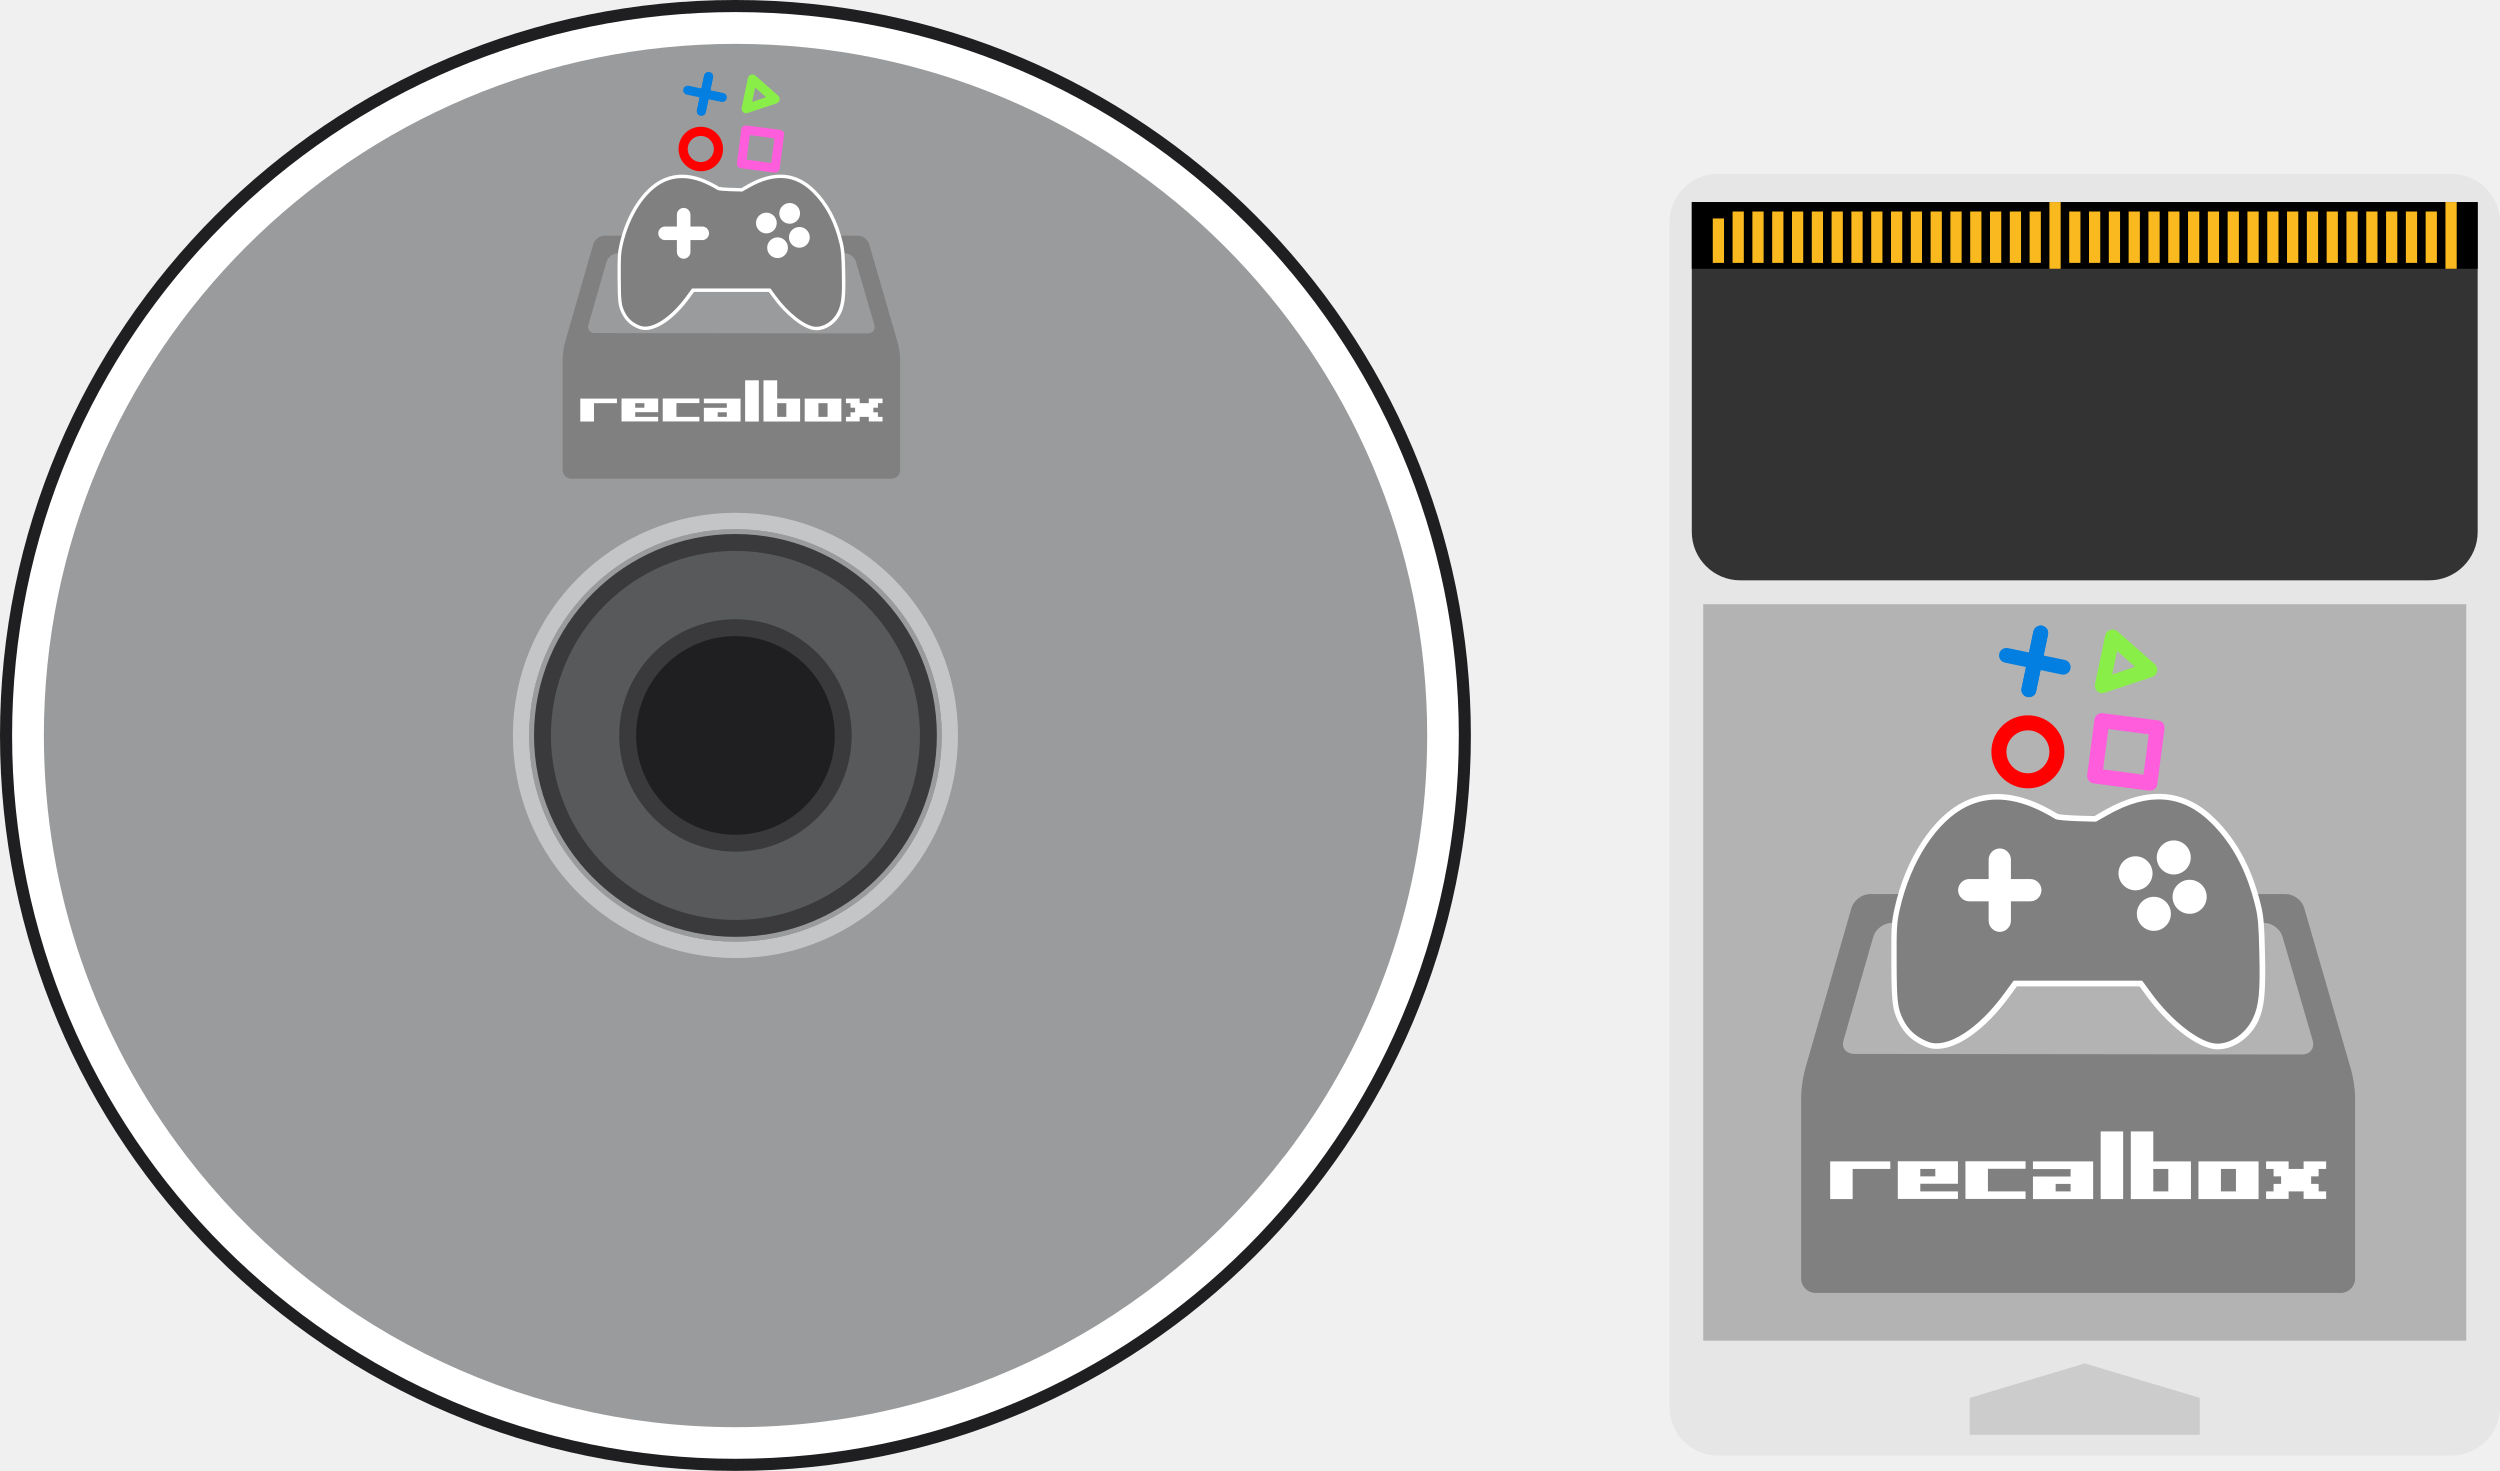
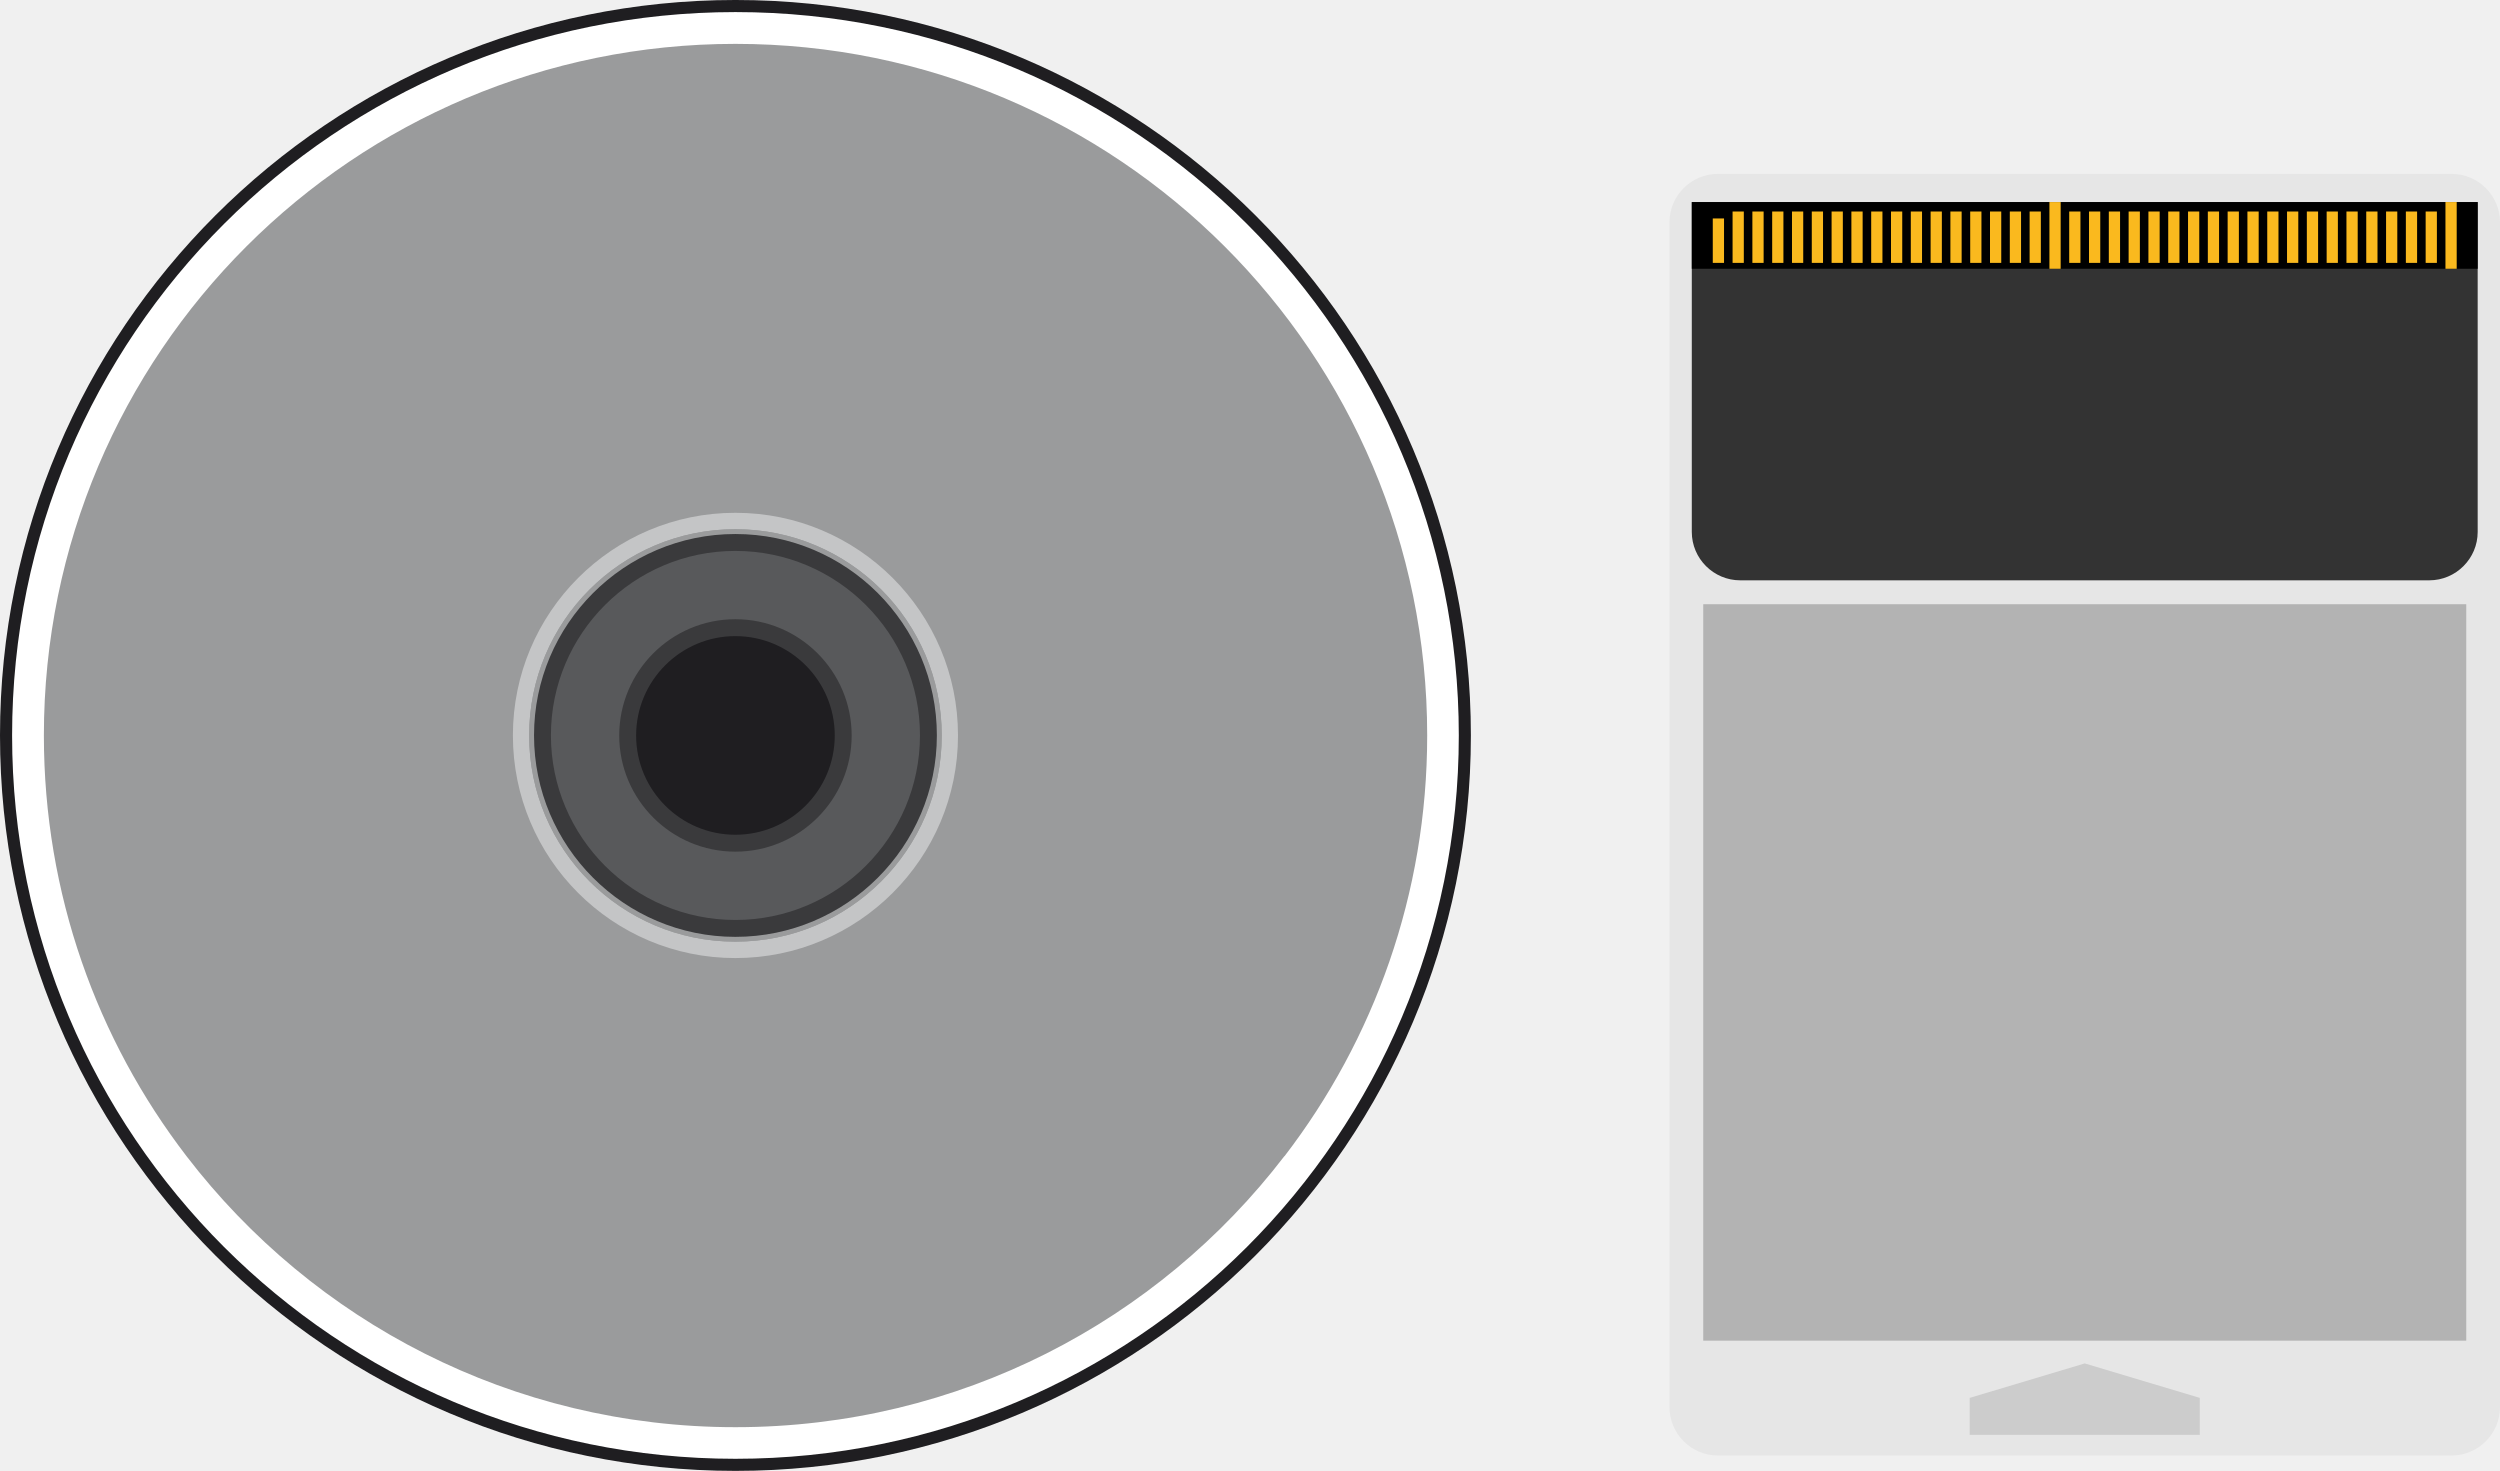
<svg xmlns="http://www.w3.org/2000/svg" viewBox="0 0 299.43 176.17" height="176.17" width="299.43" xml:space="preserve" version="1.1" id="svg2">
  <defs id="defs6">
    <clipPath id="clipPath16" clipPathUnits="userSpaceOnUse">
      <path id="path18" d="m 0,140.936 239.544,0 L 239.544,0 0,0 0,140.936 Z" />
    </clipPath>
    <pattern y="0" x="0" height="6" width="6" patternUnits="userSpaceOnUse" id="EMFhbasepattern" />
  </defs>
  <g transform="matrix(1.25,0,0,-1.25,0,176.17)" id="g10">
    <g id="g12">
      <g clip-path="url(#clipPath16)" id="g14">
        <g transform="translate(239.5444,6.106)" id="g20">
          <path id="path22" style="fill:#e6e6e6;fill-opacity:1;fill-rule:nonzero;stroke:none" d="m 0,0 c 0,-2.549 -2.086,-4.634 -4.635,-4.634 l -70.31,0 c -2.549,0 -4.634,2.085 -4.634,4.634 l 0,113.535 c 0,2.55 2.085,4.634 4.634,4.634 l 70.31,0 c 2.549,0 4.635,-2.084 4.635,-4.634 L 0,0 Z" />
        </g>
        <path id="path24" style="fill:#b3b3b3;fill-opacity:1;fill-rule:nonzero;stroke:none" d="m 236.31,12.478 -73.11,0 0,70.562 73.11,0 0,-70.562 z" />
        <g transform="translate(162.104,121.5747)" id="g26">
          <path id="path28" style="fill:#333333;fill-opacity:1;fill-rule:nonzero;stroke:none" d="m 0,0 0,-31.61 c 0,-2.549 2.085,-4.634 4.634,-4.634 l 66.033,0 c 2.55,0 4.634,2.085 4.634,4.634 L 75.301,0 0,0 Z" />
        </g>
        <path id="path30" style="fill:#000000;fill-opacity:1;fill-rule:nonzero;stroke:none" d="m 237.405,121.575 -75.301,0 0,-6.392 75.301,0 0,6.392 z" />
        <g transform="translate(210.7788,6.9942)" id="g32">
          <path id="path34" style="fill:#cccccc;fill-opacity:1;fill-rule:nonzero;stroke:none" d="M 0,0 -11.024,3.302 -22.048,0 l 0,-3.545 L 0,-3.545 0,0 Z" />
        </g>
        <path id="path36" style="fill:#fab91e;fill-opacity:1;fill-rule:nonzero;stroke:none" d="m 165.192,115.747 -1.078,0 0,4.257 1.078,0 0,-4.257 z" />
        <path id="path38" style="fill:#fab91e;fill-opacity:1;fill-rule:nonzero;stroke:none" d="m 167.088,115.747 -1.077,0 0,4.923 1.077,0 0,-4.923 z" />
        <path id="path40" style="fill:#fab91e;fill-opacity:1;fill-rule:nonzero;stroke:none" d="m 168.986,115.747 -1.077,0 0,4.923 1.077,0 0,-4.923 z" />
        <path id="path42" style="fill:#fab91e;fill-opacity:1;fill-rule:nonzero;stroke:none" d="m 170.883,115.747 -1.077,0 0,4.923 1.077,0 0,-4.923 z" />
        <path id="path44" style="fill:#fab91e;fill-opacity:1;fill-rule:nonzero;stroke:none" d="m 172.781,115.747 -1.077,0 0,4.923 1.077,0 0,-4.923 z" />
        <path id="path46" style="fill:#fab91e;fill-opacity:1;fill-rule:nonzero;stroke:none" d="m 174.678,115.747 -1.077,0 0,4.923 1.077,0 0,-4.923 z" />
        <path id="path48" style="fill:#fab91e;fill-opacity:1;fill-rule:nonzero;stroke:none" d="m 176.576,115.747 -1.077,0 0,4.923 1.077,0 0,-4.923 z" />
        <path id="path50" style="fill:#fab91e;fill-opacity:1;fill-rule:nonzero;stroke:none" d="m 178.473,115.747 -1.077,0 0,4.923 1.077,0 0,-4.923 z" />
        <path id="path52" style="fill:#fab91e;fill-opacity:1;fill-rule:nonzero;stroke:none" d="m 180.371,115.747 -1.077,0 0,4.923 1.077,0 0,-4.923 z" />
        <path id="path54" style="fill:#fab91e;fill-opacity:1;fill-rule:nonzero;stroke:none" d="m 182.268,115.747 -1.077,0 0,4.923 1.077,0 0,-4.923 z" />
        <path id="path56" style="fill:#fab91e;fill-opacity:1;fill-rule:nonzero;stroke:none" d="m 184.164,115.747 -1.076,0 0,4.923 1.076,0 0,-4.923 z" />
        <path id="path58" style="fill:#fab91e;fill-opacity:1;fill-rule:nonzero;stroke:none" d="m 186.063,115.747 -1.077,0 0,4.923 1.077,0 0,-4.923 z" />
        <path id="path60" style="fill:#fab91e;fill-opacity:1;fill-rule:nonzero;stroke:none" d="m 187.959,115.747 -1.077,0 0,4.923 1.077,0 0,-4.923 z" />
        <path id="path62" style="fill:#fab91e;fill-opacity:1;fill-rule:nonzero;stroke:none" d="m 189.857,115.747 -1.076,0 0,4.923 1.076,0 0,-4.923 z" />
        <path id="path64" style="fill:#fab91e;fill-opacity:1;fill-rule:nonzero;stroke:none" d="m 191.755,115.747 -1.078,0 0,4.923 1.078,0 0,-4.923 z" />
        <path id="path66" style="fill:#fab91e;fill-opacity:1;fill-rule:nonzero;stroke:none" d="m 193.652,115.747 -1.077,0 0,4.923 1.077,0 0,-4.923 z" />
        <path id="path68" style="fill:#fab91e;fill-opacity:1;fill-rule:nonzero;stroke:none" d="m 195.549,115.747 -1.076,0 0,4.923 1.076,0 0,-4.923 z" />
        <path id="path70" style="fill:#fab91e;fill-opacity:1;fill-rule:nonzero;stroke:none" d="m 197.448,115.183 -1.077,0 0,6.392 1.077,0 0,-6.392 z" />
        <path id="path72" style="fill:#fab91e;fill-opacity:1;fill-rule:nonzero;stroke:none" d="m 199.344,115.747 -1.077,0 0,4.923 1.077,0 0,-4.923 z" />
        <path id="path74" style="fill:#fab91e;fill-opacity:1;fill-rule:nonzero;stroke:none" d="m 201.242,115.747 -1.077,0 0,4.923 1.077,0 0,-4.923 z" />
        <path id="path76" style="fill:#fab91e;fill-opacity:1;fill-rule:nonzero;stroke:none" d="m 203.139,115.747 -1.077,0 0,4.923 1.077,0 0,-4.923 z" />
        <path id="path78" style="fill:#fab91e;fill-opacity:1;fill-rule:nonzero;stroke:none" d="m 205.037,115.747 -1.077,0 0,4.923 1.077,0 0,-4.923 z" />
        <path id="path80" style="fill:#fab91e;fill-opacity:1;fill-rule:nonzero;stroke:none" d="m 206.934,115.747 -1.077,0 0,4.923 1.077,0 0,-4.923 z" />
        <path id="path82" style="fill:#fab91e;fill-opacity:1;fill-rule:nonzero;stroke:none" d="m 208.831,115.747 -1.077,0 0,4.923 1.077,0 0,-4.923 z" />
        <path id="path84" style="fill:#fab91e;fill-opacity:1;fill-rule:nonzero;stroke:none" d="m 210.729,115.747 -1.077,0 0,4.923 1.077,0 0,-4.923 z" />
        <path id="path86" style="fill:#fab91e;fill-opacity:1;fill-rule:nonzero;stroke:none" d="m 212.626,115.747 -1.077,0 0,4.923 1.077,0 0,-4.923 z" />
        <path id="path88" style="fill:#fab91e;fill-opacity:1;fill-rule:nonzero;stroke:none" d="m 214.524,115.747 -1.077,0 0,4.923 1.077,0 0,-4.923 z" />
        <path id="path90" style="fill:#fab91e;fill-opacity:1;fill-rule:nonzero;stroke:none" d="m 216.421,115.747 -1.078,0 0,4.923 1.078,0 0,-4.923 z" />
        <path id="path92" style="fill:#fab91e;fill-opacity:1;fill-rule:nonzero;stroke:none" d="m 218.318,115.747 -1.076,0 0,4.923 1.076,0 0,-4.923 z" />
        <path id="path94" style="fill:#fab91e;fill-opacity:1;fill-rule:nonzero;stroke:none" d="m 220.216,115.747 -1.078,0 0,4.923 1.078,0 0,-4.923 z" />
        <path id="path96" style="fill:#fab91e;fill-opacity:1;fill-rule:nonzero;stroke:none" d="m 222.113,115.747 -1.077,0 0,4.923 1.077,0 0,-4.923 z" />
        <path id="path98" style="fill:#fab91e;fill-opacity:1;fill-rule:nonzero;stroke:none" d="m 224.01,115.747 -1.076,0 0,4.923 1.076,0 0,-4.923 z" />
        <path id="path100" style="fill:#fab91e;fill-opacity:1;fill-rule:nonzero;stroke:none" d="m 225.909,115.747 -1.078,0 0,4.923 1.078,0 0,-4.923 z" />
        <path id="path102" style="fill:#fab91e;fill-opacity:1;fill-rule:nonzero;stroke:none" d="m 227.806,115.747 -1.078,0 0,4.923 1.078,0 0,-4.923 z" />
        <path id="path104" style="fill:#fab91e;fill-opacity:1;fill-rule:nonzero;stroke:none" d="m 229.703,115.747 -1.076,0 0,4.923 1.076,0 0,-4.923 z" />
        <path id="path106" style="fill:#fab91e;fill-opacity:1;fill-rule:nonzero;stroke:none" d="m 231.6,115.747 -1.076,0 0,4.923 1.076,0 0,-4.923 z" />
        <path id="path108" style="fill:#fab91e;fill-opacity:1;fill-rule:nonzero;stroke:none" d="m 233.497,115.747 -1.077,0 0,4.923 1.077,0 0,-4.923 z" />
        <path id="path110" style="fill:#fab91e;fill-opacity:1;fill-rule:nonzero;stroke:none" d="m 235.395,115.183 -1.077,0 0,6.392 1.077,0 0,-6.392 z" />
        <g transform="translate(140.936,70.4678)" id="g112">
          <path id="path114" style="fill:#1f1e21;fill-opacity:1;fill-rule:nonzero;stroke:none" d="m 0,0 c 0,38.919 -31.549,70.469 -70.468,70.469 -38.919,0 -70.468,-31.55 -70.468,-70.469 0,-38.918 31.549,-70.468 70.468,-70.468 C -31.549,-70.468 0,-38.918 0,0" />
        </g>
        <g transform="translate(138.0688,70.4678)" id="g116">
          <path id="path118" style="fill:#9a9b9c;fill-opacity:1;fill-rule:nonzero;stroke:none" d="m 0,0 c 0,37.334 -30.266,67.601 -67.601,67.601 -37.334,0 -67.6,-30.267 -67.6,-67.601 0,-37.335 30.266,-67.6 67.6,-67.6 C -30.266,-67.6 0,-37.335 0,0" />
        </g>
        <g transform="translate(84.8257,70.4683)" id="g120">
          <path id="path122" style="fill:#1f1e21;fill-opacity:1;fill-rule:nonzero;stroke:none" d="m 0,0 c 0,7.929 -6.428,14.358 -14.357,14.358 -7.93,0 -14.358,-6.429 -14.358,-14.358 0,-7.93 6.428,-14.358 14.358,-14.358 C -6.428,-14.358 0,-7.93 0,0" />
        </g>
        <g transform="translate(123.062,30.1514)" id="g124">
          <path id="path126" style="fill:#ffffff;fill-opacity:1;fill-rule:nonzero;stroke:none" d="m 0,0 c -12.099,-15.792 -31.165,-25.965 -52.594,-25.965 -21.429,0 -40.477,10.173 -52.594,25.965 -8.569,11.16 -13.67,25.139 -13.67,40.317 0,36.606 29.674,66.264 66.264,66.264 36.608,0 66.282,-29.658 66.282,-66.264 C 13.688,25.139 8.585,11.16 0.017,0 L 0,0 Z m -52.594,109.627 c -38.275,0 -69.309,-31.035 -69.309,-69.31 0,-38.277 31.034,-69.311 69.309,-69.311 38.291,0 69.311,31.034 69.311,69.311 0,38.275 -31.02,69.31 -69.311,69.31" />
        </g>
        <g transform="translate(70.4604,50.7075)" id="g128">
          <path id="path130" style="fill:#c4c5c6;fill-opacity:1;fill-rule:nonzero;stroke:none" d="m 0,0 c -10.917,0 -19.762,8.844 -19.762,19.761 0,10.918 8.845,19.761 19.762,19.761 10.917,0 19.776,-8.843 19.776,-19.761 C 19.776,8.844 10.917,0 0,0 m 0,41.093 c -11.776,0 -21.316,-9.556 -21.316,-21.332 0,-11.776 9.54,-21.332 21.316,-21.332 11.775,0 21.332,9.556 21.332,21.332 0,11.776 -9.557,21.332 -21.332,21.332" />
        </g>
        <g transform="translate(70.4614,51.9702)" id="g132">
          <path id="path134" style="fill:#9a9b9c;fill-opacity:1;fill-rule:nonzero;stroke:none" d="m 0,0 c -10.205,0 -18.482,8.294 -18.482,18.498 0,10.205 8.277,18.482 18.482,18.482 10.22,0 18.497,-8.277 18.497,-18.482 C 18.497,8.294 10.22,0 0,0 m 0,38.259 c -10.917,0 -19.762,-8.844 -19.762,-19.761 0,-10.918 8.845,-19.761 19.762,-19.761 10.917,0 19.776,8.843 19.776,19.761 0,10.917 -8.859,19.761 -19.776,19.761" />
        </g>
        <g transform="translate(70.4614,88.9571)" id="g136">
          <path id="path138" style="fill:#58595b;fill-opacity:1;fill-rule:nonzero;stroke:none" d="m 0,0 c -10.205,0 -18.482,-8.276 -18.482,-18.48 0,-10.205 8.277,-18.499 18.482,-18.499 10.22,0 18.497,8.294 18.497,18.499 C 18.497,-8.276 10.22,0 0,0" />
        </g>
        <g transform="translate(80.7661,70.4683)" id="g140">
          <path id="path142" style="fill:#1f1e21;fill-opacity:1;fill-rule:nonzero;stroke:none" d="m 0,0 c 0,-5.687 -4.61,-10.299 -10.298,-10.299 -5.687,0 -10.298,4.612 -10.298,10.299 0,5.687 4.611,10.298 10.298,10.298 C -4.61,10.298 0,5.687 0,0" />
        </g>
        <g transform="translate(70.4614,88.1475)" id="g144">
          <path id="path146" style="fill:#3a3a3c;fill-opacity:1;fill-rule:nonzero;stroke:none" d="m 0,0 c -9.745,0 -17.673,-7.927 -17.673,-17.671 0,-9.753 7.928,-17.689 17.673,-17.689 9.753,0 17.687,7.936 17.687,17.689 C 17.687,-7.927 9.753,0 0,0 m 0,-36.979 c -10.639,0 -19.292,8.662 -19.292,19.308 0,10.636 8.653,19.291 19.292,19.291 10.646,0 19.307,-8.655 19.307,-19.291 0,-10.646 -8.661,-19.308 -19.307,-19.308" />
        </g>
        <g transform="translate(70.4604,60.9522)" id="g148">
          <path id="path150" style="fill:#3a3a3c;fill-opacity:1;fill-rule:nonzero;stroke:none" d="m 0,0 c -5.243,0 -9.509,4.265 -9.509,9.508 0,5.252 4.266,9.525 9.509,9.525 5.252,0 9.524,-4.273 9.524,-9.525 C 9.524,4.265 5.252,0 0,0 m 0,20.652 c -6.136,0 -11.128,-4.999 -11.128,-11.144 0,-6.136 4.992,-11.128 11.128,-11.128 6.145,0 11.144,4.992 11.144,11.128 0,6.145 -4.999,11.144 -11.144,11.144" />
        </g>
      </g>
    </g>
  </g>
-   <path id="path3409" d="m 242.89,94.421 c -2.401,0 -4.377,-1.95 -4.377,-4.377 0,-2.418 1.959,-4.369 4.377,-4.369 2.401,0 4.369,1.95 4.369,4.369 0,2.427 -1.95,4.377 -4.369,4.377 z m 0,-6.946 c -1.421,0 -2.577,1.156 -2.577,2.568 0,1.421 1.156,2.577 2.577,2.577 1.412,0 2.568,-1.156 2.568,-2.577 0,-1.412 -1.156,-2.568 -2.568,-2.568 z" style="fill:#ff0000;fill-opacity:1;fill-rule:nonzero;stroke:none" />
-   <path id="path3411" d="m 257.505,94.695 -0.124,0 -6.628,-0.865 c -0.247,-0.035 -0.45,-0.15 -0.591,-0.344 -0.141,-0.185 -0.203,-0.432 -0.177,-0.653 l 0.865,-6.637 c 0.071,-0.485 0.521,-0.83 1.006,-0.777 l 6.637,0.865 c 0.238,0.035 0.45,0.15 0.582,0.344 0.141,0.185 0.212,0.432 0.177,0.653 l -0.865,6.637 c -0.053,0.45 -0.432,0.777 -0.883,0.777 z m -5.613,-2.542 4.836,0.644 0.635,-4.836 -4.836,-0.644 -0.635,4.836 z" style="fill:#ff5ddc;fill-opacity:1;fill-rule:nonzero;stroke:none" />
-   <path id="path3413" d="m 243.005,83.496 c -0.062,0 -0.115,0 -0.185,-0.018 -0.485,-0.097 -0.794,-0.565 -0.688,-1.05 l 1.412,-6.787 c 0.106,-0.485 0.574,-0.794 1.059,-0.697 0.477,0.106 0.794,0.574 0.688,1.059 l -1.421,6.787 c -0.062,0.415 -0.45,0.706 -0.865,0.706 z" style="fill:#027fe1;fill-opacity:1;fill-rule:nonzero;stroke:none" />
-   <path id="path3415" d="m 243.005,83.496 c -0.062,0 -0.115,0 -0.185,-0.018 -0.485,-0.097 -0.794,-0.565 -0.688,-1.05 l 1.412,-6.787 c 0.106,-0.485 0.574,-0.794 1.059,-0.697 0.477,0.106 0.794,0.574 0.688,1.059 l -1.421,6.787 c -0.062,0.415 -0.45,0.706 -0.865,0.706 z" style="fill:#027fe1;fill-opacity:1;fill-rule:nonzero;stroke:none" />
-   <path id="path3417" d="m 247.118,80.804 c -0.062,0 -0.115,0 -0.185,-0.018 l -6.796,-1.421 c -0.477,-0.097 -0.794,-0.565 -0.688,-1.05 0.106,-0.485 0.574,-0.794 1.059,-0.688 l 6.787,1.412 c 0.485,0.106 0.794,0.574 0.688,1.059 -0.079,0.415 -0.45,0.706 -0.865,0.706 z" style="fill:#027fe1;fill-opacity:1;fill-rule:nonzero;stroke:none" />
-   <path id="path3419" d="m 251.786,83.019 c -0.221,0 -0.432,-0.088 -0.591,-0.229 -0.238,-0.203 -0.344,-0.538 -0.274,-0.847 l 1.227,-5.842 c 0.071,-0.309 0.291,-0.565 0.591,-0.653 0.291,-0.106 0.635,-0.035 0.883,0.177 l 4.474,3.936 c 0.238,0.212 0.344,0.538 0.274,0.847 -0.071,0.309 -0.291,0.574 -0.591,0.671 l -5.701,1.889 c -0.115,0.035 -0.203,0.053 -0.291,0.053 z m 1.783,-5.048 -0.591,2.815 2.745,-0.918 -2.153,-1.897 z" style="fill:#8aee49;fill-opacity:1;fill-rule:nonzero;stroke:none" />
-   <path id="path3421" d="m 281.59,128.117 -5.613,-19.372 c -0.256,-0.918 -1.262,-1.659 -2.215,-1.659 l -49.793,0 c -0.953,0 -1.933,0.741 -2.215,1.659 l -5.542,19.266 c -0.265,0.918 -0.485,2.436 -0.485,3.389 l 0,21.737 c 0,0.944 0.777,1.721 1.73,1.721 l 62.89,0 c 0.953,0 1.73,-0.777 1.73,-1.721 l 0,-21.64 c 0,-0.944 -0.221,-2.471 -0.485,-3.38 z m -5.851,-1.818 -53.685,-0.071 c -0.953,0 -1.527,-0.741 -1.244,-1.659 l 3.557,-12.373 c 0.256,-0.909 1.262,-1.659 2.215,-1.659 l 44.595,0 c 0.944,0 1.95,0.75 2.206,1.659 l 3.618,12.444 c 0.256,0.918 -0.318,1.659 -1.262,1.659 z" style="fill:#808080;fill-opacity:1;fill-rule:nonzero;stroke:none" />
-   <path id="path3423" d="m 221.895,143.615 -2.692,0 0,-4.51 7.202,0 0,0.9 -4.51,0 0,3.61 0,0 z" style="fill:#ffffff;fill-opacity:1;fill-rule:nonzero;stroke:none" />
-   <path id="path3425" d="m 229.996,142.697 4.51,0 0,0.9 -7.202,0 0,-4.51 7.202,0 0,2.692 -4.51,0 0,0.918 z m 0,-1.8 1.8,0 0,-0.891 -1.8,0 0,0.891 z" style="fill:#ffffff;fill-opacity:1;fill-rule:nonzero;stroke:none" />
-   <path id="path3427" d="m 238.098,142.697 4.51,0 0,0.9 -7.202,0 0,-4.51 7.202,0 0,0.9 -4.51,0 0,2.709 z" style="fill:#ffffff;fill-opacity:1;fill-rule:nonzero;stroke:none" />
-   <path id="path3429" d="m 243.49,139.105 7.21,0 0,4.51 -7.21,0 0,-2.701 4.51,0 0,-0.891 -4.51,0 0,-0.918 z m 2.718,3.592 1.792,0 0,-0.9 -1.792,0 0,0.9 z" style="fill:#ffffff;fill-opacity:1;fill-rule:nonzero;stroke:none" />
-   <path id="path3431" d="m 251.601,135.513 2.692,0 0,8.102 -2.692,0 0,-8.102 z" style="fill:#ffffff;fill-opacity:1;fill-rule:nonzero;stroke:none" />
-   <path id="path3433" d="m 255.211,135.513 2.692,0 0,3.592 4.51,0 0,4.51 -7.202,0 0,-8.102 z m 2.692,7.184 1.8,0 0,-2.692 -1.8,0 0,2.692 z" style="fill:#ffffff;fill-opacity:1;fill-rule:nonzero;stroke:none" />
-   <path id="path3435" d="m 263.312,139.105 7.202,0 0,4.51 -7.202,0 0,-4.51 z m 2.692,3.592 1.8,0 0,-2.692 -1.8,0 0,2.692 z" style="fill:#ffffff;fill-opacity:1;fill-rule:nonzero;stroke:none" />
-   <path id="path3437" d="m 272.314,141.796 0.9,0 0,-0.9 -0.9,0 0,-0.891 -0.9,0 0,-0.9 2.701,0 0,0.9 1.792,0 0,-0.9 2.701,0 0,0.9 -0.9,0 0,0.891 -0.9,0 0,0.9 0.9,0 0,0.9 0.9,0 0,0.9 -2.701,0 0,-0.9 -1.792,0 0,0.9 -2.701,0 0,-0.9 0.9,0 0,-0.9 z" style="fill:#ffffff;fill-opacity:1;fill-rule:nonzero;stroke:none" />
-   <path id="path3439" d="m 271.282,114.12 c -0.071,-3.283 -0.159,-4.342 -0.468,-5.639 -1.041,-4.351 -2.833,-7.758 -5.498,-10.396 -3.645,-3.627 -8.102,-3.971 -13.256,-1.041 l -1.191,0.697 c -1.827,-0.018 -3.936,-0.124 -4.386,-0.247 -0.344,-0.221 -1.103,-0.635 -1.677,-0.927 -3.521,-1.747 -6.734,-1.942 -9.558,-0.556 -3.742,1.827 -7.016,6.822 -8.322,12.735 -0.38,1.712 -0.415,2.242 -0.397,6.495 0.018,4.819 0.115,5.701 0.865,7.184 0.706,1.421 1.756,2.374 3.327,2.974 0.397,0.159 0.812,0.229 1.262,0.229 2.524,0 5.86,-2.374 8.728,-6.328 l 0.847,-1.156 14.703,0 0.847,1.156 c 2.233,3.098 5.975,6.381 8.499,6.381 1.924,0 3.874,-1.35 4.854,-3.354 0.75,-1.642 0.935,-3.336 0.821,-8.208 z" style="fill:#ffffff;fill-opacity:1;fill-rule:nonzero;stroke:none" />
-   <path id="path3441" d="m 270.602,114.138 c -0.071,-3.23 -0.15,-4.254 -0.45,-5.498 -1.015,-4.254 -2.727,-7.519 -5.304,-10.07 -3.433,-3.424 -7.528,-3.733 -12.435,-0.935 l -1.368,0.777 c 0,0 -4.51,-0.053 -4.889,-0.327 -0.265,-0.177 -1.006,-0.591 -1.659,-0.918 -3.336,-1.659 -6.328,-1.845 -8.967,-0.556 -3.566,1.747 -6.69,6.566 -7.987,12.285 -0.362,1.642 -0.397,2.162 -0.379,6.363 0.018,4.713 0.106,5.507 0.794,6.875 0.627,1.262 1.571,2.092 2.974,2.648 l 0,0 c 2.259,0.883 6.063,-1.544 9.187,-5.878 l 1.059,-1.447 15.392,0 1.059,1.447 c 2.471,3.424 5.957,6.098 7.943,6.098 1.642,0 3.389,-1.209 4.236,-2.974 0.741,-1.518 0.918,-3.16 0.794,-7.89 z m -27.421,-6.187 -2.33,0 0,2.33 c 0,0.724 -0.609,1.333 -1.333,1.333 -0.724,0 -1.333,-0.609 -1.333,-1.333 l 0,-2.33 -2.33,0 c -0.724,0 -1.333,-0.609 -1.333,-1.333 0,-0.724 0.609,-1.333 1.333,-1.333 l 2.33,0 0,-2.33 c 0,-0.724 0.609,-1.333 1.333,-1.333 0.724,0 1.333,0.609 1.333,1.333 l 0,2.33 2.33,0 c 0.724,0 1.333,0.609 1.333,1.333 -0.018,0.741 -0.609,1.333 -1.333,1.333 z m 17.174,-7.29 c 1.121,0 2.039,0.909 2.039,2.039 0,1.121 -0.918,2.039 -2.039,2.039 -1.121,0 -2.039,-0.918 -2.039,-2.039 0.018,-1.13 0.918,-2.039 2.039,-2.039 z m -6.619,3.936 c 0,-1.121 0.918,-2.039 2.039,-2.039 1.13,0 2.039,0.918 2.039,2.039 0,1.121 -0.909,2.039 -2.039,2.039 -1.121,0 -2.039,-0.918 -2.039,-2.039 z m 4.236,6.893 c -1.121,0 -2.039,-0.918 -2.039,-2.039 0,-1.121 0.918,-2.039 2.039,-2.039 1.121,0 2.039,0.918 2.039,2.039 0,1.121 -0.918,2.039 -2.039,2.039 z m 4.289,-2.039 c -1.13,0 -2.048,-0.918 -2.048,-2.039 0,-1.121 0.918,-2.039 2.048,-2.039 1.121,0 2.039,0.918 2.039,2.039 0,1.138 -0.918,2.039 -2.039,2.039 z" style="fill:#808080;fill-opacity:1;fill-rule:nonzero;stroke:none" />
  <path id="path3443" d="m 261.874,150.94 0,0 0,0 z" style="fill:#d40000;fill-opacity:1;fill-rule:nonzero;stroke:none" />
  <path id="path3445" d="m 261.874,149.254 0,0 0,0 z" style="fill:#d40000;fill-opacity:1;fill-rule:nonzero;stroke:none" />
  <path id="path3447" d="m 261.874,147.595 0,0 0,0 z" style="fill:#d40000;fill-opacity:1;fill-rule:nonzero;stroke:none" />
  <path id="path3449" d="m 261.874,148.424 0,0 0,0 z" style="fill:#d40000;fill-opacity:1;fill-rule:nonzero;stroke:none" />
  <path id="path3451" d="m 261.874,151.769 0,0 0,0 z" style="fill:#d40000;fill-opacity:1;fill-rule:nonzero;stroke:none" />
  <path id="path3453" d="m 261.874,150.084 0,0 0,0 z" style="fill:#d40000;fill-opacity:1;fill-rule:nonzero;stroke:none" />
  <path id="path3455" d="m 261.874,146.765 0,0 0,0 z" style="fill:#d40000;fill-opacity:1;fill-rule:nonzero;stroke:none" />
-   <path id="path3409-6" d="m 83.937,20.511 c -1.463,0 -2.667,-1.189 -2.667,-2.667 0,-1.474 1.194,-2.662 2.667,-2.662 1.463,0 2.662,1.189 2.662,2.662 0,1.479 -1.189,2.667 -2.662,2.667 z m 0,-4.232 c -0.866,0 -1.57,0.705 -1.57,1.565 0,0.866 0.705,1.57 1.57,1.57 0.86,0 1.565,-0.705 1.565,-1.57 0,-0.86 -0.705,-1.565 -1.565,-1.565 z" style="fill:#ff0000;fill-opacity:1;fill-rule:nonzero;stroke:none" />
-   <path id="path3411-5" d="m 92.843,20.678 -0.075,0 -4.039,-0.527 c -0.151,-0.022 -0.274,-0.091 -0.36,-0.21 -0.086,-0.113 -0.124,-0.264 -0.108,-0.398 l 0.527,-4.044 c 0.043,-0.296 0.317,-0.506 0.613,-0.473 l 4.044,0.527 c 0.145,0.022 0.274,0.091 0.355,0.21 0.086,0.113 0.129,0.264 0.108,0.398 l -0.527,4.044 c -0.032,0.274 -0.264,0.473 -0.538,0.473 z m -3.42,-1.549 2.947,0.393 0.387,-2.947 -2.947,-0.393 -0.387,2.947 z" style="fill:#ff5ddc;fill-opacity:1;fill-rule:nonzero;stroke:none" />
-   <path id="path3413-6" d="m 84.007,13.853 c -0.038,0 -0.07,0 -0.113,-0.011 -0.296,-0.059 -0.484,-0.344 -0.419,-0.64 L 84.335,9.067 c 0.065,-0.296 0.35,-0.484 0.645,-0.425 0.29,0.065 0.484,0.35 0.419,0.645 l -0.866,4.136 c -0.038,0.253 -0.274,0.43 -0.527,0.43 z" style="fill:#027fe1;fill-opacity:1;fill-rule:nonzero;stroke:none" />
-   <path id="path3415-2" d="m 84.007,13.853 c -0.038,0 -0.07,0 -0.113,-0.011 -0.296,-0.059 -0.484,-0.344 -0.419,-0.64 L 84.335,9.067 c 0.065,-0.296 0.35,-0.484 0.645,-0.425 0.29,0.065 0.484,0.35 0.419,0.645 l -0.866,4.136 c -0.038,0.253 -0.274,0.43 -0.527,0.43 z" style="fill:#027fe1;fill-opacity:1;fill-rule:nonzero;stroke:none" />
-   <path id="path3417-9" d="m 86.513,12.213 c -0.038,0 -0.07,0 -0.113,-0.011 l -4.141,-0.866 c -0.29,-0.059 -0.484,-0.344 -0.419,-0.64 0.065,-0.296 0.349,-0.484 0.645,-0.419 l 4.136,0.86 c 0.296,0.065 0.484,0.35 0.419,0.645 -0.048,0.253 -0.274,0.43 -0.527,0.43 z" style="fill:#027fe1;fill-opacity:1;fill-rule:nonzero;stroke:none" />
-   <path id="path3419-5" d="m 89.358,13.563 c -0.134,0 -0.264,-0.054 -0.36,-0.14 -0.145,-0.124 -0.21,-0.328 -0.167,-0.516 L 89.579,9.347 c 0.043,-0.188 0.177,-0.344 0.36,-0.398 0.177,-0.065 0.387,-0.021 0.538,0.108 l 2.727,2.399 c 0.145,0.129 0.21,0.328 0.167,0.516 -0.043,0.188 -0.177,0.35 -0.36,0.409 l -3.474,1.151 c -0.07,0.021 -0.124,0.032 -0.177,0.032 z m 1.086,-3.076 -0.36,1.716 1.672,-0.559 -1.312,-1.156 z" style="fill:#8aee49;fill-opacity:1;fill-rule:nonzero;stroke:none" />
-   <path id="path3421-1" d="m 107.52,41.044 -3.42,-11.805 c -0.156,-0.559 -0.769,-1.011 -1.35,-1.011 l -30.342,0 c -0.581,0 -1.178,0.452 -1.35,1.011 l -3.377,11.74 c -0.161,0.559 -0.296,1.484 -0.296,2.065 l 0,13.246 c 0,0.575 0.473,1.049 1.054,1.049 l 38.323,0 c 0.581,0 1.054,-0.473 1.054,-1.049 l 0,-13.187 c 0,-0.575 -0.134,-1.506 -0.296,-2.06 z m -3.566,-1.108 -32.714,-0.043 c -0.581,0 -0.93,-0.452 -0.758,-1.011 l 2.167,-7.54 c 0.156,-0.554 0.769,-1.011 1.35,-1.011 l 27.175,0 c 0.575,0 1.188,0.457 1.344,1.011 l 2.205,7.583 c 0.156,0.559 -0.194,1.011 -0.769,1.011 z" style="fill:#808080;fill-opacity:1;fill-rule:nonzero;stroke:none" />
-   <path id="path3423-1" d="m 71.143,50.488 -1.64,0 0,-2.748 4.388,0 0,0.549 -2.748,0 0,2.2 0,0 z" style="fill:#ffffff;fill-opacity:1;fill-rule:nonzero;stroke:none" />
-   <path id="path3425-6" d="m 76.08,49.929 2.748,0 0,0.549 -4.388,0 0,-2.748 4.388,0 0,1.64 -2.748,0 0,0.559 z m 0,-1.097 1.097,0 0,-0.543 -1.097,0 0,0.543 z" style="fill:#ffffff;fill-opacity:1;fill-rule:nonzero;stroke:none" />
-   <path id="path3427-0" d="m 81.017,49.929 2.748,0 0,0.549 -4.388,0 0,-2.748 4.388,0 0,0.549 -2.748,0 0,1.651 z" style="fill:#ffffff;fill-opacity:1;fill-rule:nonzero;stroke:none" />
-   <path id="path3429-9" d="m 84.303,47.74 4.394,0 0,2.748 -4.394,0 0,-1.646 2.748,0 0,-0.543 -2.748,0 0,-0.559 z m 1.656,2.189 1.092,0 0,-0.549 -1.092,0 0,0.549 z" style="fill:#ffffff;fill-opacity:1;fill-rule:nonzero;stroke:none" />
-   <path id="path3431-8" d="m 89.245,45.551 1.64,0 0,4.937 -1.64,0 0,-4.937 z" style="fill:#ffffff;fill-opacity:1;fill-rule:nonzero;stroke:none" />
-   <path id="path3433-2" d="m 91.445,45.551 1.64,0 0,2.189 2.748,0 0,2.748 -4.388,0 0,-4.937 z m 1.64,4.378 1.097,0 0,-1.64 -1.097,0 0,1.64 z" style="fill:#ffffff;fill-opacity:1;fill-rule:nonzero;stroke:none" />
-   <path id="path3435-8" d="m 96.382,47.74 4.388,0 0,2.748 -4.388,0 0,-2.748 z m 1.64,2.189 1.097,0 0,-1.64 -1.097,0 0,1.64 z" style="fill:#ffffff;fill-opacity:1;fill-rule:nonzero;stroke:none" />
-   <path id="path3437-2" d="m 101.867,49.38 0.549,0 0,-0.549 -0.549,0 0,-0.543 -0.549,0 0,-0.549 1.646,0 0,0.549 1.092,0 0,-0.549 1.646,0 0,0.549 -0.549,0 0,0.543 -0.549,0 0,0.549 0.549,0 0,0.549 0.549,0 0,0.549 -1.646,0 0,-0.549 -1.092,0 0,0.549 -1.646,0 0,-0.549 0.549,0 0,-0.549 z" style="fill:#ffffff;fill-opacity:1;fill-rule:nonzero;stroke:none" />
-   <path id="path3439-1" d="m 101.238,32.515 c -0.043,-2.001 -0.097,-2.646 -0.285,-3.437 -0.635,-2.651 -1.726,-4.727 -3.35,-6.335 -2.221,-2.21 -4.937,-2.42 -8.078,-0.635 l -0.726,0.425 c -1.113,-0.011 -2.399,-0.075 -2.673,-0.151 -0.21,-0.134 -0.672,-0.387 -1.022,-0.565 -2.146,-1.065 -4.103,-1.183 -5.824,-0.339 -2.28,1.113 -4.275,4.157 -5.071,7.76 -0.231,1.043 -0.253,1.366 -0.242,3.958 0.011,2.936 0.07,3.474 0.527,4.378 0.43,0.866 1.07,1.447 2.027,1.812 0.242,0.097 0.495,0.14 0.769,0.14 1.538,0 3.571,-1.447 5.319,-3.856 l 0.516,-0.705 8.96,0 0.516,0.705 c 1.361,1.888 3.641,3.888 5.179,3.888 1.172,0 2.361,-0.823 2.958,-2.044 0.457,-1 0.57,-2.033 0.5,-5.001 z" style="fill:#ffffff;fill-opacity:1;fill-rule:nonzero;stroke:none" />
-   <path id="path3441-7" d="m 100.824,32.526 c -0.043,-1.968 -0.091,-2.592 -0.274,-3.35 -0.618,-2.592 -1.662,-4.582 -3.232,-6.136 -2.092,-2.087 -4.587,-2.275 -7.578,-0.57 l -0.834,0.473 c 0,0 -2.748,-0.032 -2.979,-0.199 -0.161,-0.108 -0.613,-0.36 -1.011,-0.559 -2.033,-1.011 -3.856,-1.124 -5.464,-0.339 -2.173,1.065 -4.077,4.001 -4.867,7.486 -0.22,1 -0.242,1.318 -0.231,3.877 0.011,2.872 0.065,3.356 0.484,4.189 0.382,0.769 0.957,1.275 1.812,1.613 l 0,0 c 1.377,0.538 3.695,-0.941 5.598,-3.582 l 0.645,-0.882 9.379,0 0.645,0.882 c 1.506,2.087 3.63,3.716 4.84,3.716 1,0 2.065,-0.737 2.581,-1.812 0.452,-0.925 0.559,-1.925 0.484,-4.808 z m -16.709,-3.77 -1.42,0 0,1.42 c 0,0.441 -0.371,0.812 -0.812,0.812 -0.441,0 -0.812,-0.371 -0.812,-0.812 l 0,-1.42 -1.42,0 c -0.441,0 -0.812,-0.371 -0.812,-0.812 0,-0.441 0.371,-0.812 0.812,-0.812 l 1.42,0 0,-1.42 c 0,-0.441 0.371,-0.812 0.812,-0.812 0.441,0 0.812,0.371 0.812,0.812 l 0,1.42 1.42,0 c 0.441,0 0.812,0.371 0.812,0.812 -0.011,0.452 -0.371,0.812 -0.812,0.812 z m 10.466,-4.442 c 0.683,0 1.242,0.554 1.242,1.242 0,0.683 -0.559,1.242 -1.242,1.242 -0.683,0 -1.242,-0.559 -1.242,-1.242 0.011,-0.688 0.559,-1.242 1.242,-1.242 z m -4.033,2.399 c 0,-0.683 0.559,-1.242 1.242,-1.242 0.688,0 1.242,0.559 1.242,1.242 0,0.683 -0.554,1.242 -1.242,1.242 -0.683,0 -1.242,-0.559 -1.242,-1.242 z m 2.581,4.2 c -0.683,0 -1.242,-0.559 -1.242,-1.242 0,-0.683 0.559,-1.242 1.242,-1.242 0.683,0 1.242,0.559 1.242,1.242 0,0.683 -0.559,1.242 -1.242,1.242 z m 2.614,-1.242 c -0.688,0 -1.248,-0.559 -1.248,-1.242 0,-0.683 0.559,-1.242 1.248,-1.242 0.683,0 1.242,0.559 1.242,1.242 0,0.694 -0.559,1.242 -1.242,1.242 z" style="fill:#808080;fill-opacity:1;fill-rule:nonzero;stroke:none" />
  <path id="path3443-1" d="m 95.505,54.952 0,0 0,0 z" style="fill:#d40000;fill-opacity:1;fill-rule:nonzero;stroke:none" />
  <path id="path3445-1" d="m 95.505,53.924 0,0 0,0 z" style="fill:#d40000;fill-opacity:1;fill-rule:nonzero;stroke:none" />
  <path id="path3447-2" d="m 95.505,52.913 0,0 0,0 z" style="fill:#d40000;fill-opacity:1;fill-rule:nonzero;stroke:none" />
  <path id="path3449-5" d="m 95.505,53.419 0,0 0,0 z" style="fill:#d40000;fill-opacity:1;fill-rule:nonzero;stroke:none" />
  <path id="path3451-5" d="m 95.505,55.457 0,0 0,0 z" style="fill:#d40000;fill-opacity:1;fill-rule:nonzero;stroke:none" />
  <path id="path3453-4" d="m 95.505,54.43 0,0 0,0 z" style="fill:#d40000;fill-opacity:1;fill-rule:nonzero;stroke:none" />
  <path id="path3455-5" d="m 95.505,52.408 0,0 0,0 z" style="fill:#d40000;fill-opacity:1;fill-rule:nonzero;stroke:none" />
</svg>
